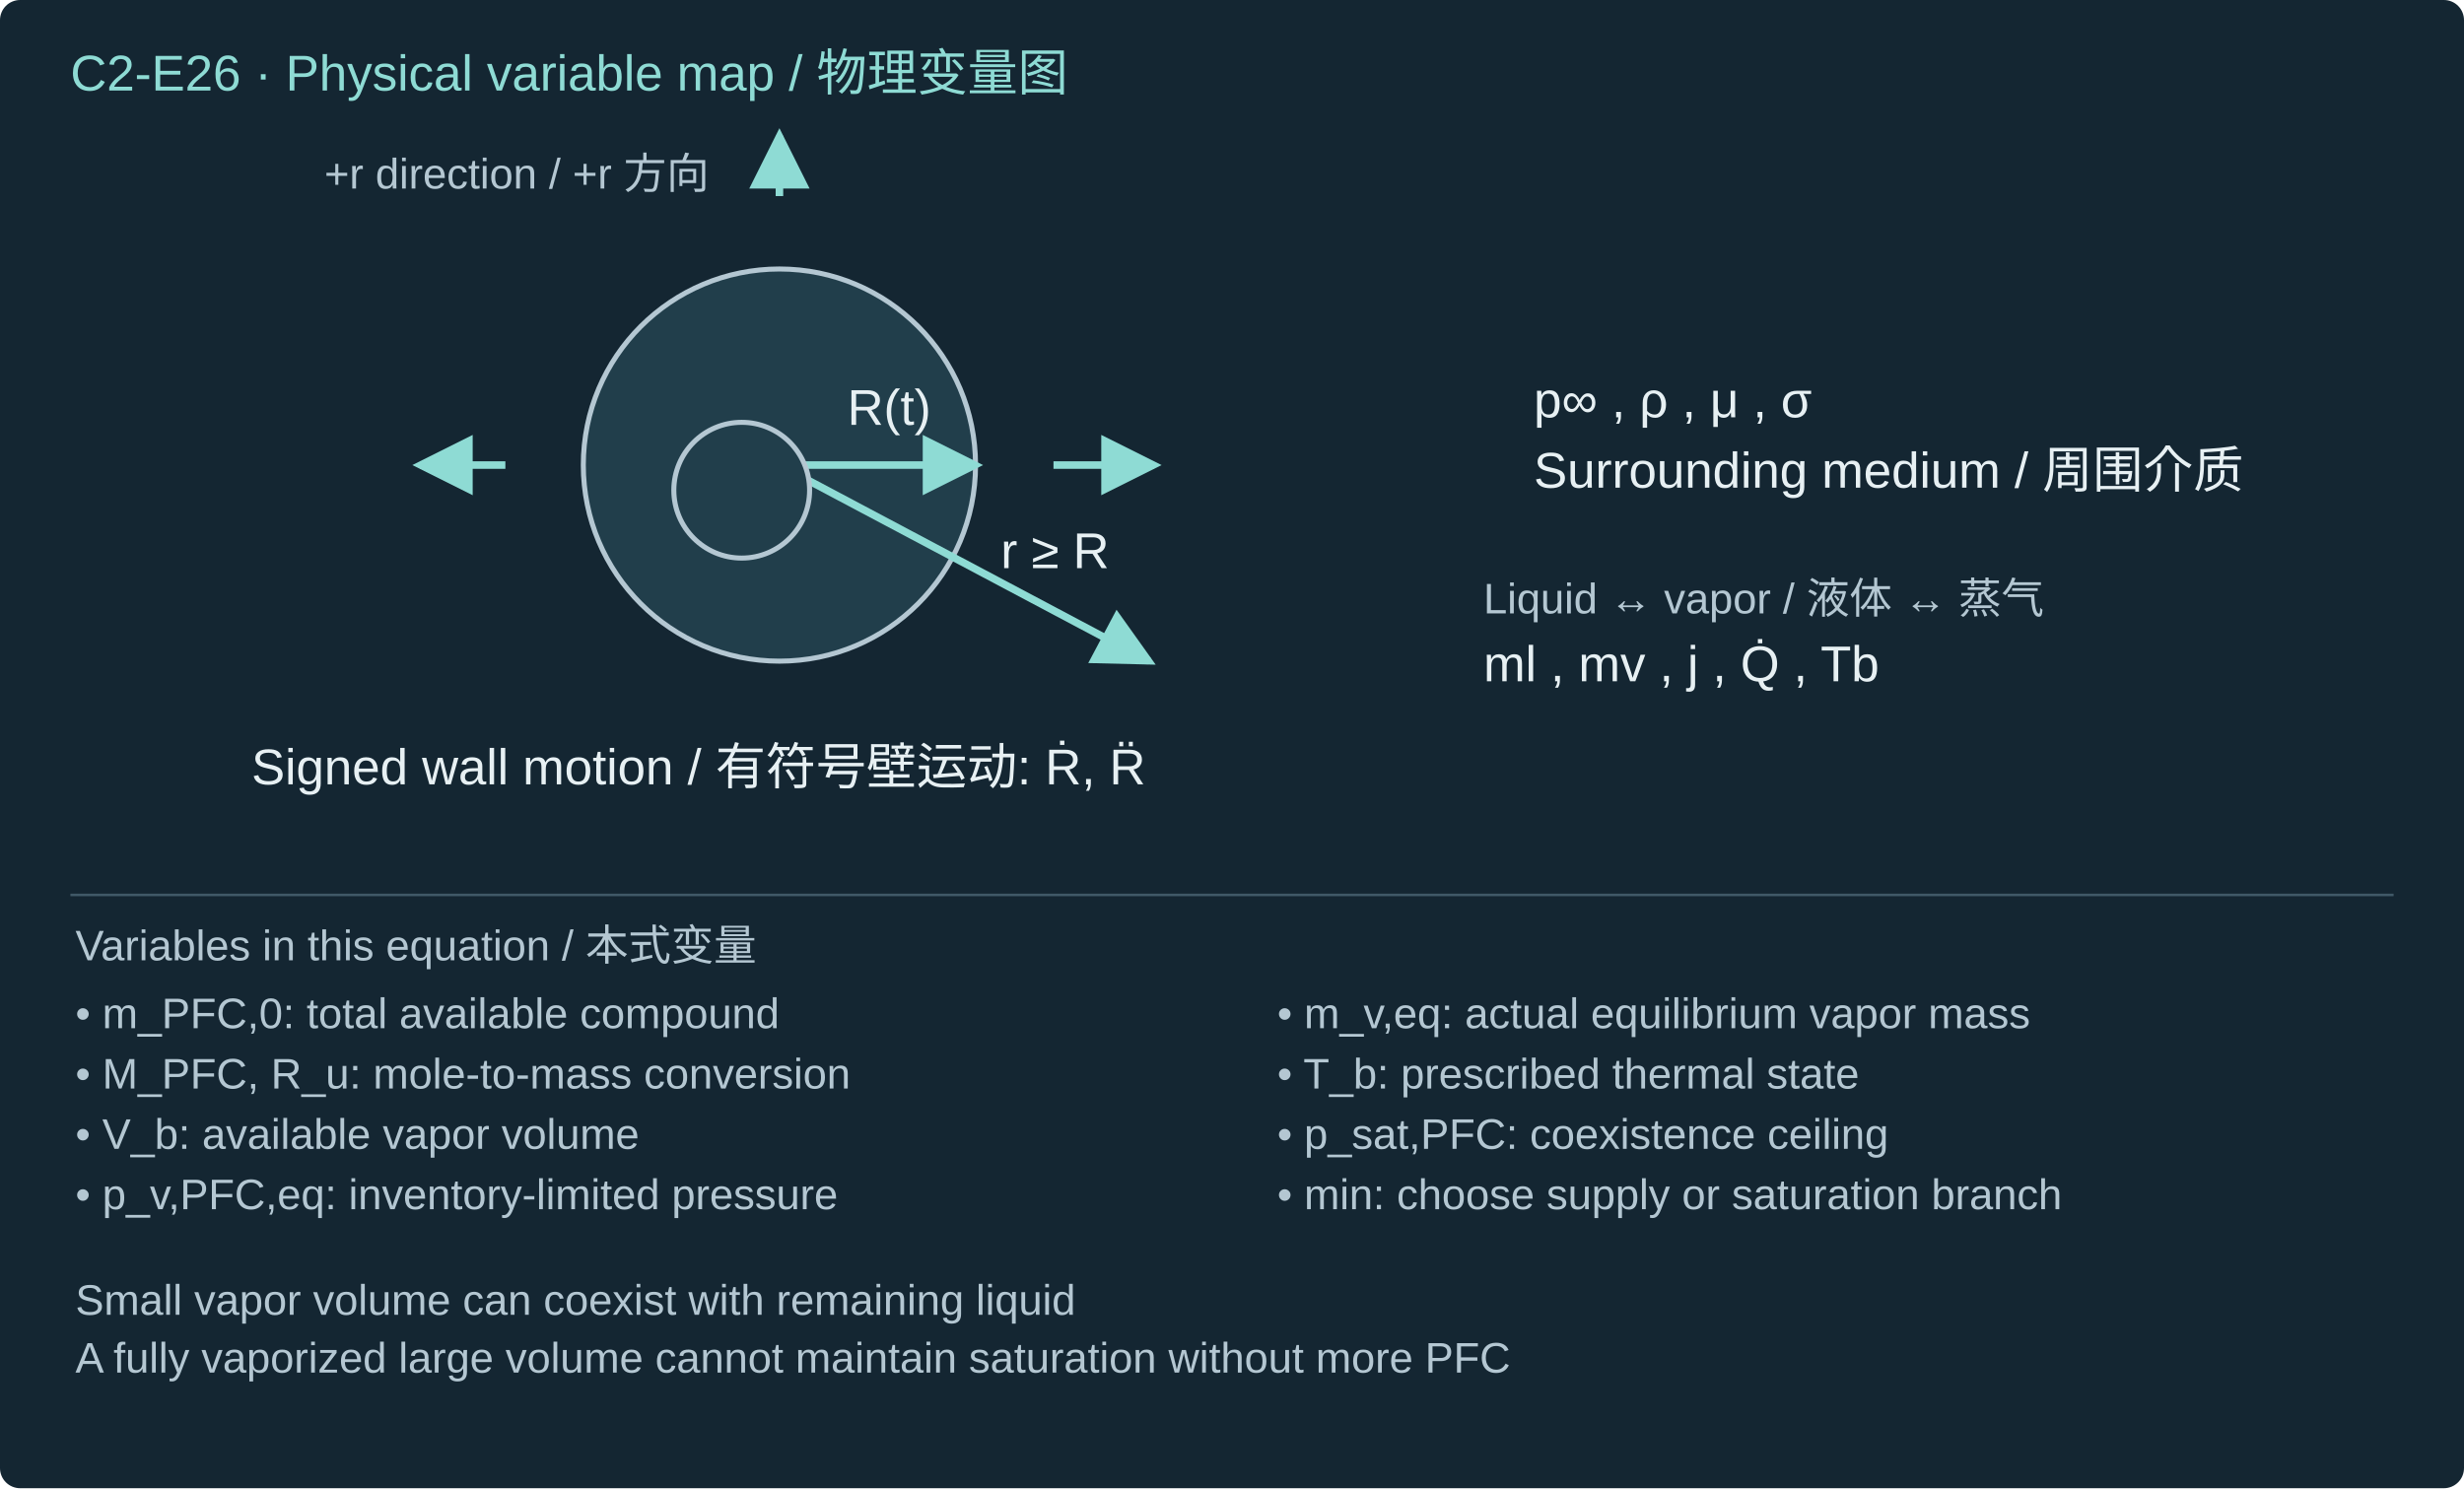
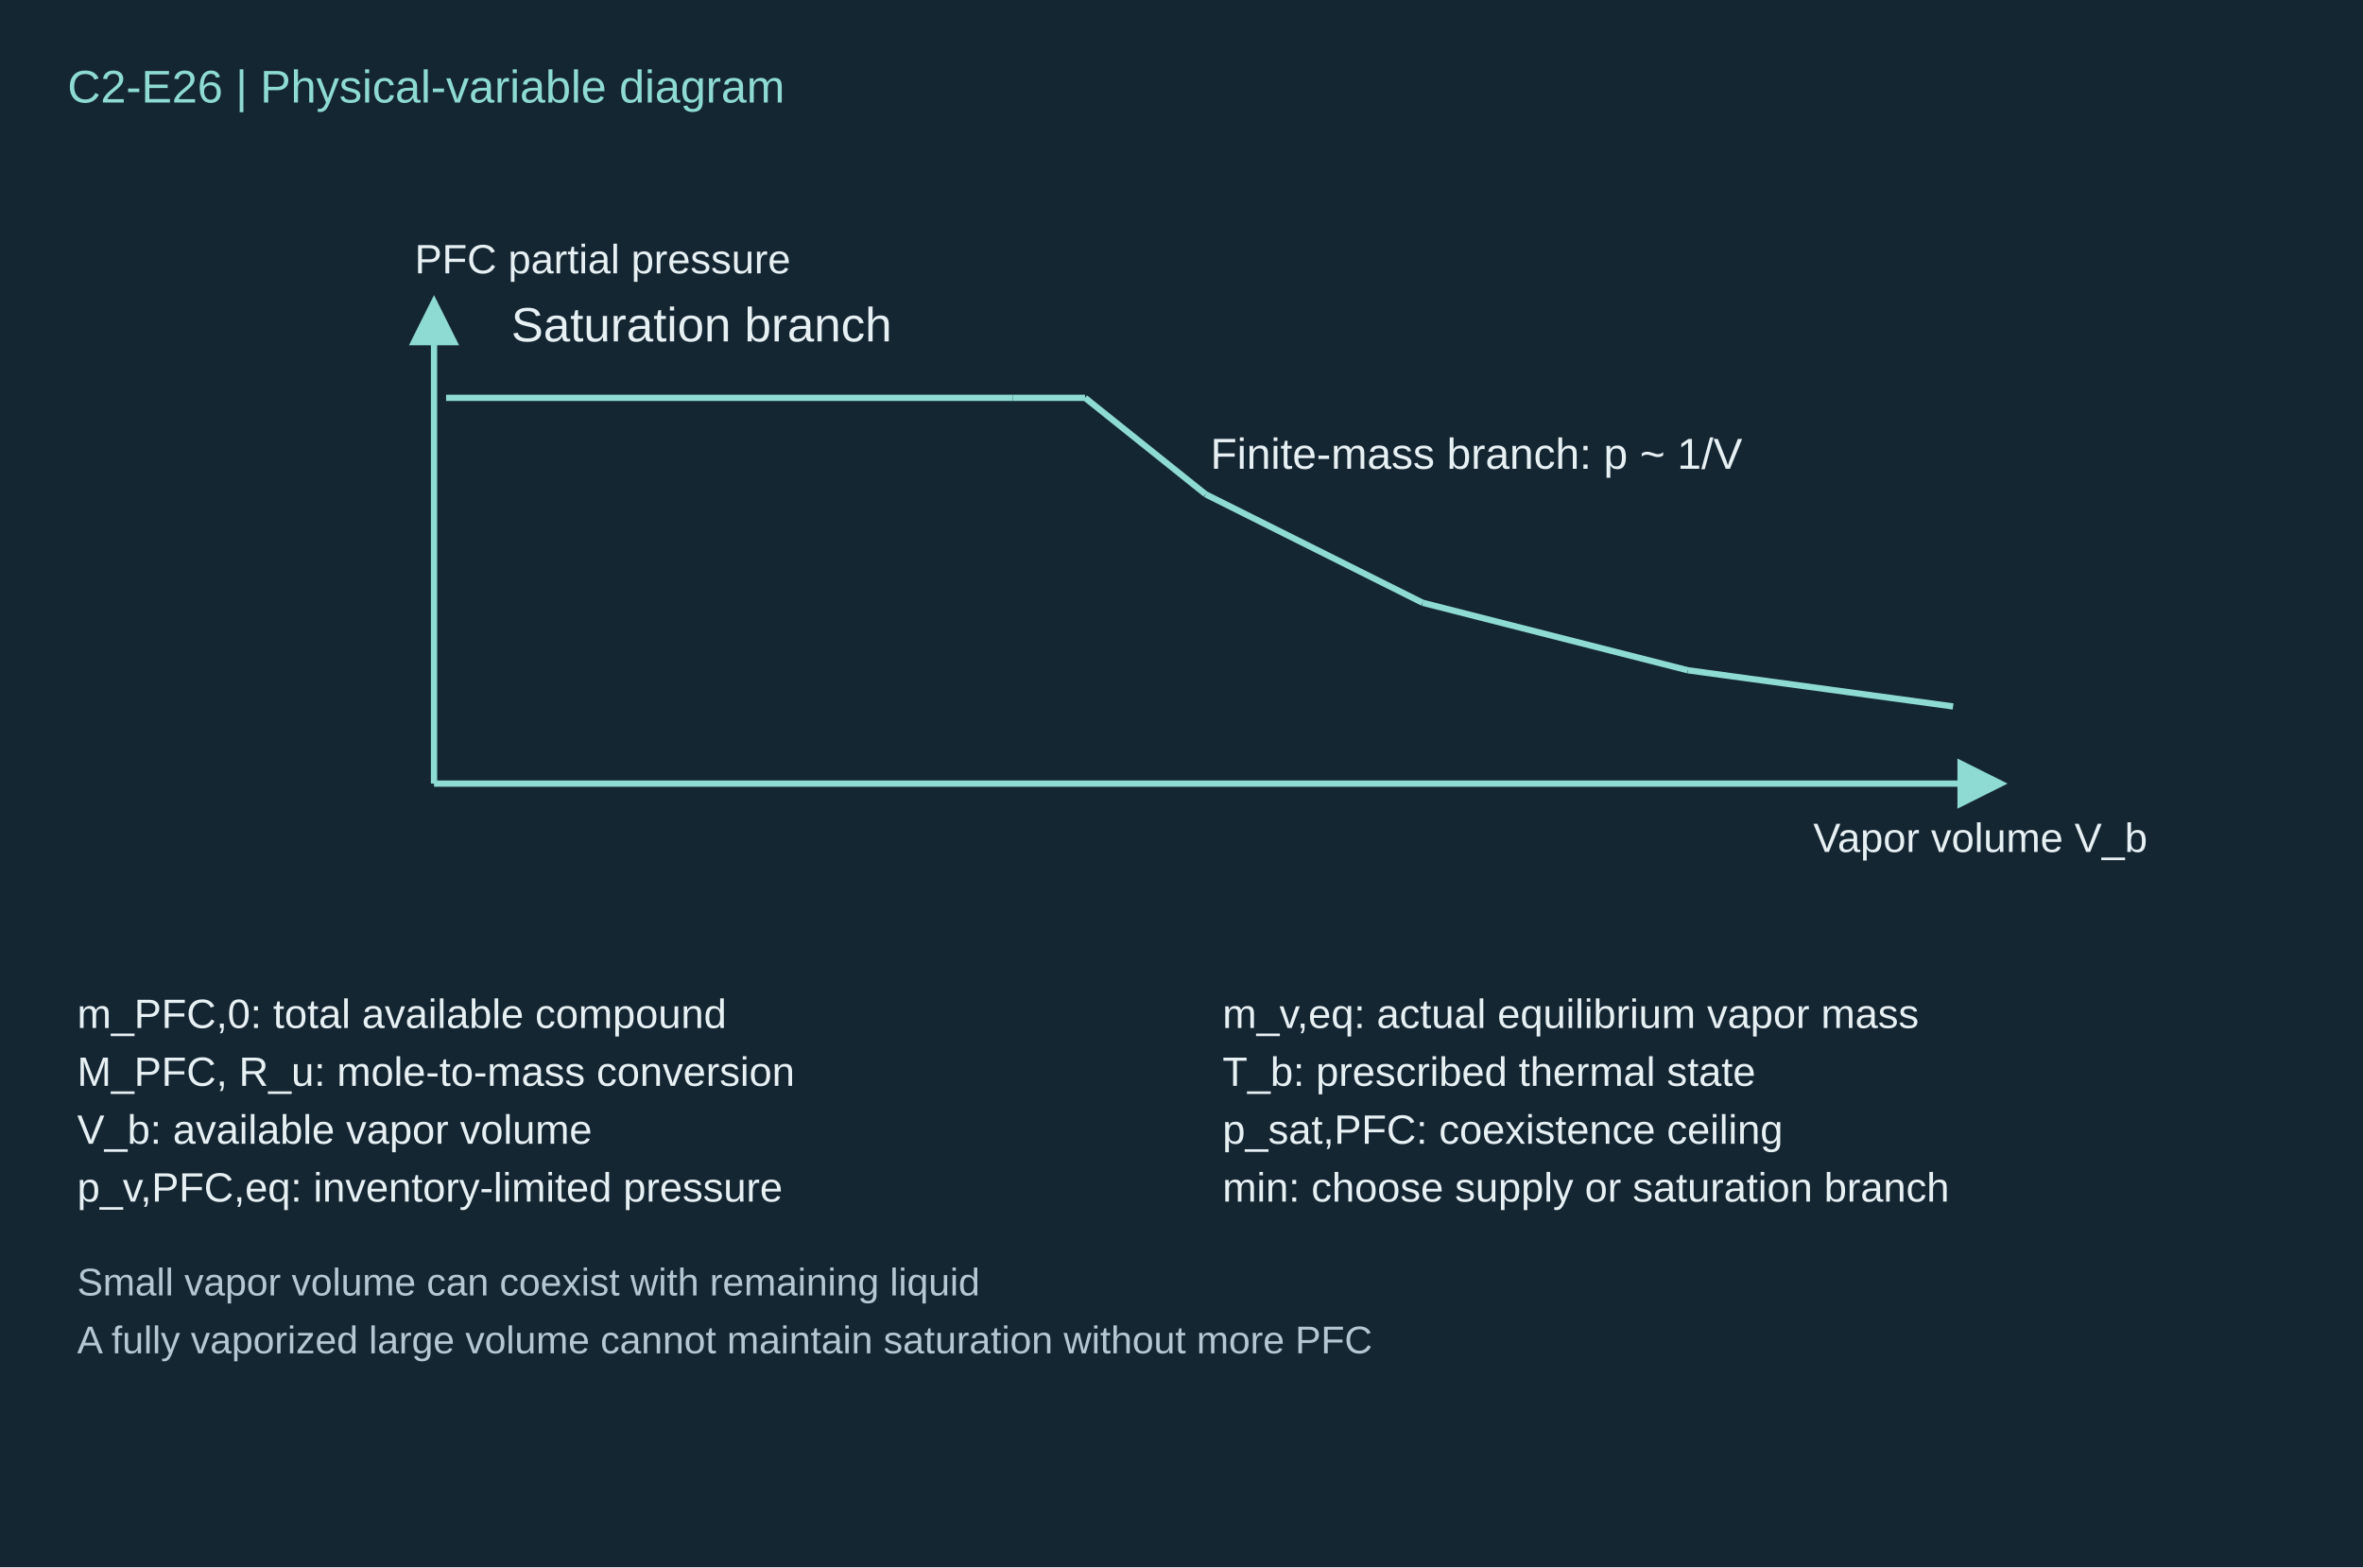
- <svg xmlns="http://www.w3.org/2000/svg" viewBox="0 0 980 592" role="img" aria-labelledby="title desc">
+ <svg xmlns="http://www.w3.org/2000/svg" viewBox="0 0 980 650" role="img">
  <defs>
-     <marker id="arrow" markerWidth="8" markerHeight="8" refX="7" refY="4" orient="auto-start-reverse">
-       <path d="M0 0 L8 4 L0 8Z" fill="#8edbd4" />
+     <marker id="arrow" markerWidth="8" markerHeight="8" refX="7" refY="4" orient="auto">
+       <path d="M0 0L8 4L0 8Z" fill="#8EDBD4" />
    </marker>
  </defs>
-   <rect width="980" height="592" rx="8" fill="#142632" />
-   <style>text{font-family:Arial,"Microsoft YaHei",sans-serif;fill:#e7f0f3;font-size:20px}.muted{fill:#b4c7d2;font-size:17px}.accent{fill:#8edbd4}.line{fill:none;stroke:#8edbd4;stroke-width:3}.thin{fill:none;stroke:#b4c7d2;stroke-width:2}.arrow{fill:none;stroke:#8edbd4;stroke-width:3;marker-end:url(#arrow)}.area{fill:#213e4b;stroke:#b4c7d2;stroke-width:2}</style>
-   <text x="28" y="36" class="accent">C2-E26 · Physical variable map / 物理变量图</text>
-   <circle cx="310" cy="185" r="78" class="area" />
-   <path d="M310 185 H388" class="arrow" />
-   <text x="337" y="169" class="">R(t)</text>
-   <path d="M310 185 L457 263" class="arrow" />
-   <text x="398" y="226" class="">r ≥ R</text>
-   <text x="277" y="193" class="">pb</text>
-   <text x="610" y="166" class="">p∞ , ρ , μ , σ</text>
-   <text x="610" y="194" class="">Surrounding medium / 周围介质</text>
-   <path d="M310 78 L310 54" class="arrow" />
-   <path d="M201 185 L167 185" class="arrow" />
-   <path d="M419 185 L459 185" class="arrow" />
-   <text x="100" y="312" class="">Signed wall motion / 有符号壁运动: Ṙ, R̈</text>
-   <text x="129" y="75" class="muted">+r direction / +r 方向</text>
-   <circle cx="295" cy="195" r="27" class="area" />
-   <text x="590" y="244" class="muted">Liquid ↔ vapor / 液体 ↔ 蒸气</text>
-   <text x="590" y="271" class="">ml , mv , j , Q̇ , Tb</text>
-   <path d="M28 356 H952" stroke="#405967" />
-   <text x="30" y="382" class="muted">Variables in this equation / 本式变量</text>
-   <text x="30" y="409" class="muted">• m_PFC,0: total available compound</text>
-   <text x="30" y="433" class="muted">• M_PFC, R_u: mole-to-mass conversion</text>
-   <text x="30" y="457" class="muted">• V_b: available vapor volume</text>
-   <text x="30" y="481" class="muted">• p_v,PFC,eq: inventory-limited pressure</text>
-   <text x="508" y="409" class="muted">• m_v,eq: actual equilibrium vapor mass</text>
-   <text x="508" y="433" class="muted">• T_b: prescribed thermal state</text>
-   <text x="508" y="457" class="muted">• p_sat,PFC: coexistence ceiling</text>
-   <text x="508" y="481" class="muted">• min: choose supply or saturation branch</text>
-   <text x="30" y="523" class="muted">Small vapor volume can coexist with remaining liquid</text>
-   <text x="30" y="546" class="muted">A fully vaporized large volume cannot maintain saturation without more PFC</text>
+   <rect width="980" height="650" fill="#142632" />
+   <text x="28" y="42.52" font-family="Arial,sans-serif" font-size="19" fill="#8EDBD4">C2-E26 | Physical-variable diagram</text>
+   <line x1="180" y1="325" x2="830" y2="325" fill="none" stroke="#8EDBD4" stroke-width="2.6" marker-end="url(#arrow)" />
+   <line x1="180" y1="325" x2="180" y2="125" fill="none" stroke="#8EDBD4" stroke-width="2.6" marker-end="url(#arrow)" />
+   <text x="752" y="353.36" font-family="Arial,sans-serif" font-size="17" fill="#E7F0F3">Vapor volume V_b</text>
+   <text x="172" y="113.36" font-family="Arial,sans-serif" font-size="17" fill="#E7F0F3">PFC partial pressure</text>
+   <line x1="185" y1="165" x2="420" y2="165" fill="none" stroke="#8EDBD4" stroke-width="2.6" />
+   <line x1="420" y1="165" x2="450" y2="165" fill="none" stroke="#8EDBD4" stroke-width="2.6" />
+   <line x1="450" y1="165" x2="500" y2="205" fill="none" stroke="#8EDBD4" stroke-width="2.6" />
+   <line x1="500" y1="205" x2="590" y2="250" fill="none" stroke="#8EDBD4" stroke-width="2.6" />
+   <line x1="590" y1="250" x2="700" y2="278" fill="none" stroke="#8EDBD4" stroke-width="2.6" />
+   <line x1="700" y1="278" x2="810" y2="293" fill="none" stroke="#8EDBD4" stroke-width="2.6" />
+   <text x="212" y="141.6" font-family="Arial,sans-serif" font-size="20" fill="#E7F0F3">Saturation branch</text>
+   <text x="502" y="194.44" font-family="Arial,sans-serif" font-size="18" fill="#E7F0F3">Finite-mass branch: p ~ 1/V</text>
+   <text x="32" y="426.36" font-family="Arial,sans-serif" font-size="17" fill="#E7F0F3">m_PFC,0: total available compound</text>
+   <text x="32" y="450.36" font-family="Arial,sans-serif" font-size="17" fill="#E7F0F3">M_PFC, R_u: mole-to-mass conversion</text>
+   <text x="32" y="474.36" font-family="Arial,sans-serif" font-size="17" fill="#E7F0F3">V_b: available vapor volume</text>
+   <text x="32" y="498.36" font-family="Arial,sans-serif" font-size="17" fill="#E7F0F3">p_v,PFC,eq: inventory-limited pressure</text>
+   <text x="507" y="426.36" font-family="Arial,sans-serif" font-size="17" fill="#E7F0F3">m_v,eq: actual equilibrium vapor mass</text>
+   <text x="507" y="450.36" font-family="Arial,sans-serif" font-size="17" fill="#E7F0F3">T_b: prescribed thermal state</text>
+   <text x="507" y="474.36" font-family="Arial,sans-serif" font-size="17" fill="#E7F0F3">p_sat,PFC: coexistence ceiling</text>
+   <text x="507" y="498.36" font-family="Arial,sans-serif" font-size="17" fill="#E7F0F3">min: choose supply or saturation branch</text>
+   <text x="32" y="537.28" font-family="Arial,sans-serif" font-size="16" fill="#B4C7D2">Small vapor volume can coexist with remaining liquid</text>
+   <text x="32" y="561.28" font-family="Arial,sans-serif" font-size="16" fill="#B4C7D2">A fully vaporized large volume cannot maintain saturation without more PFC</text>
</svg>
